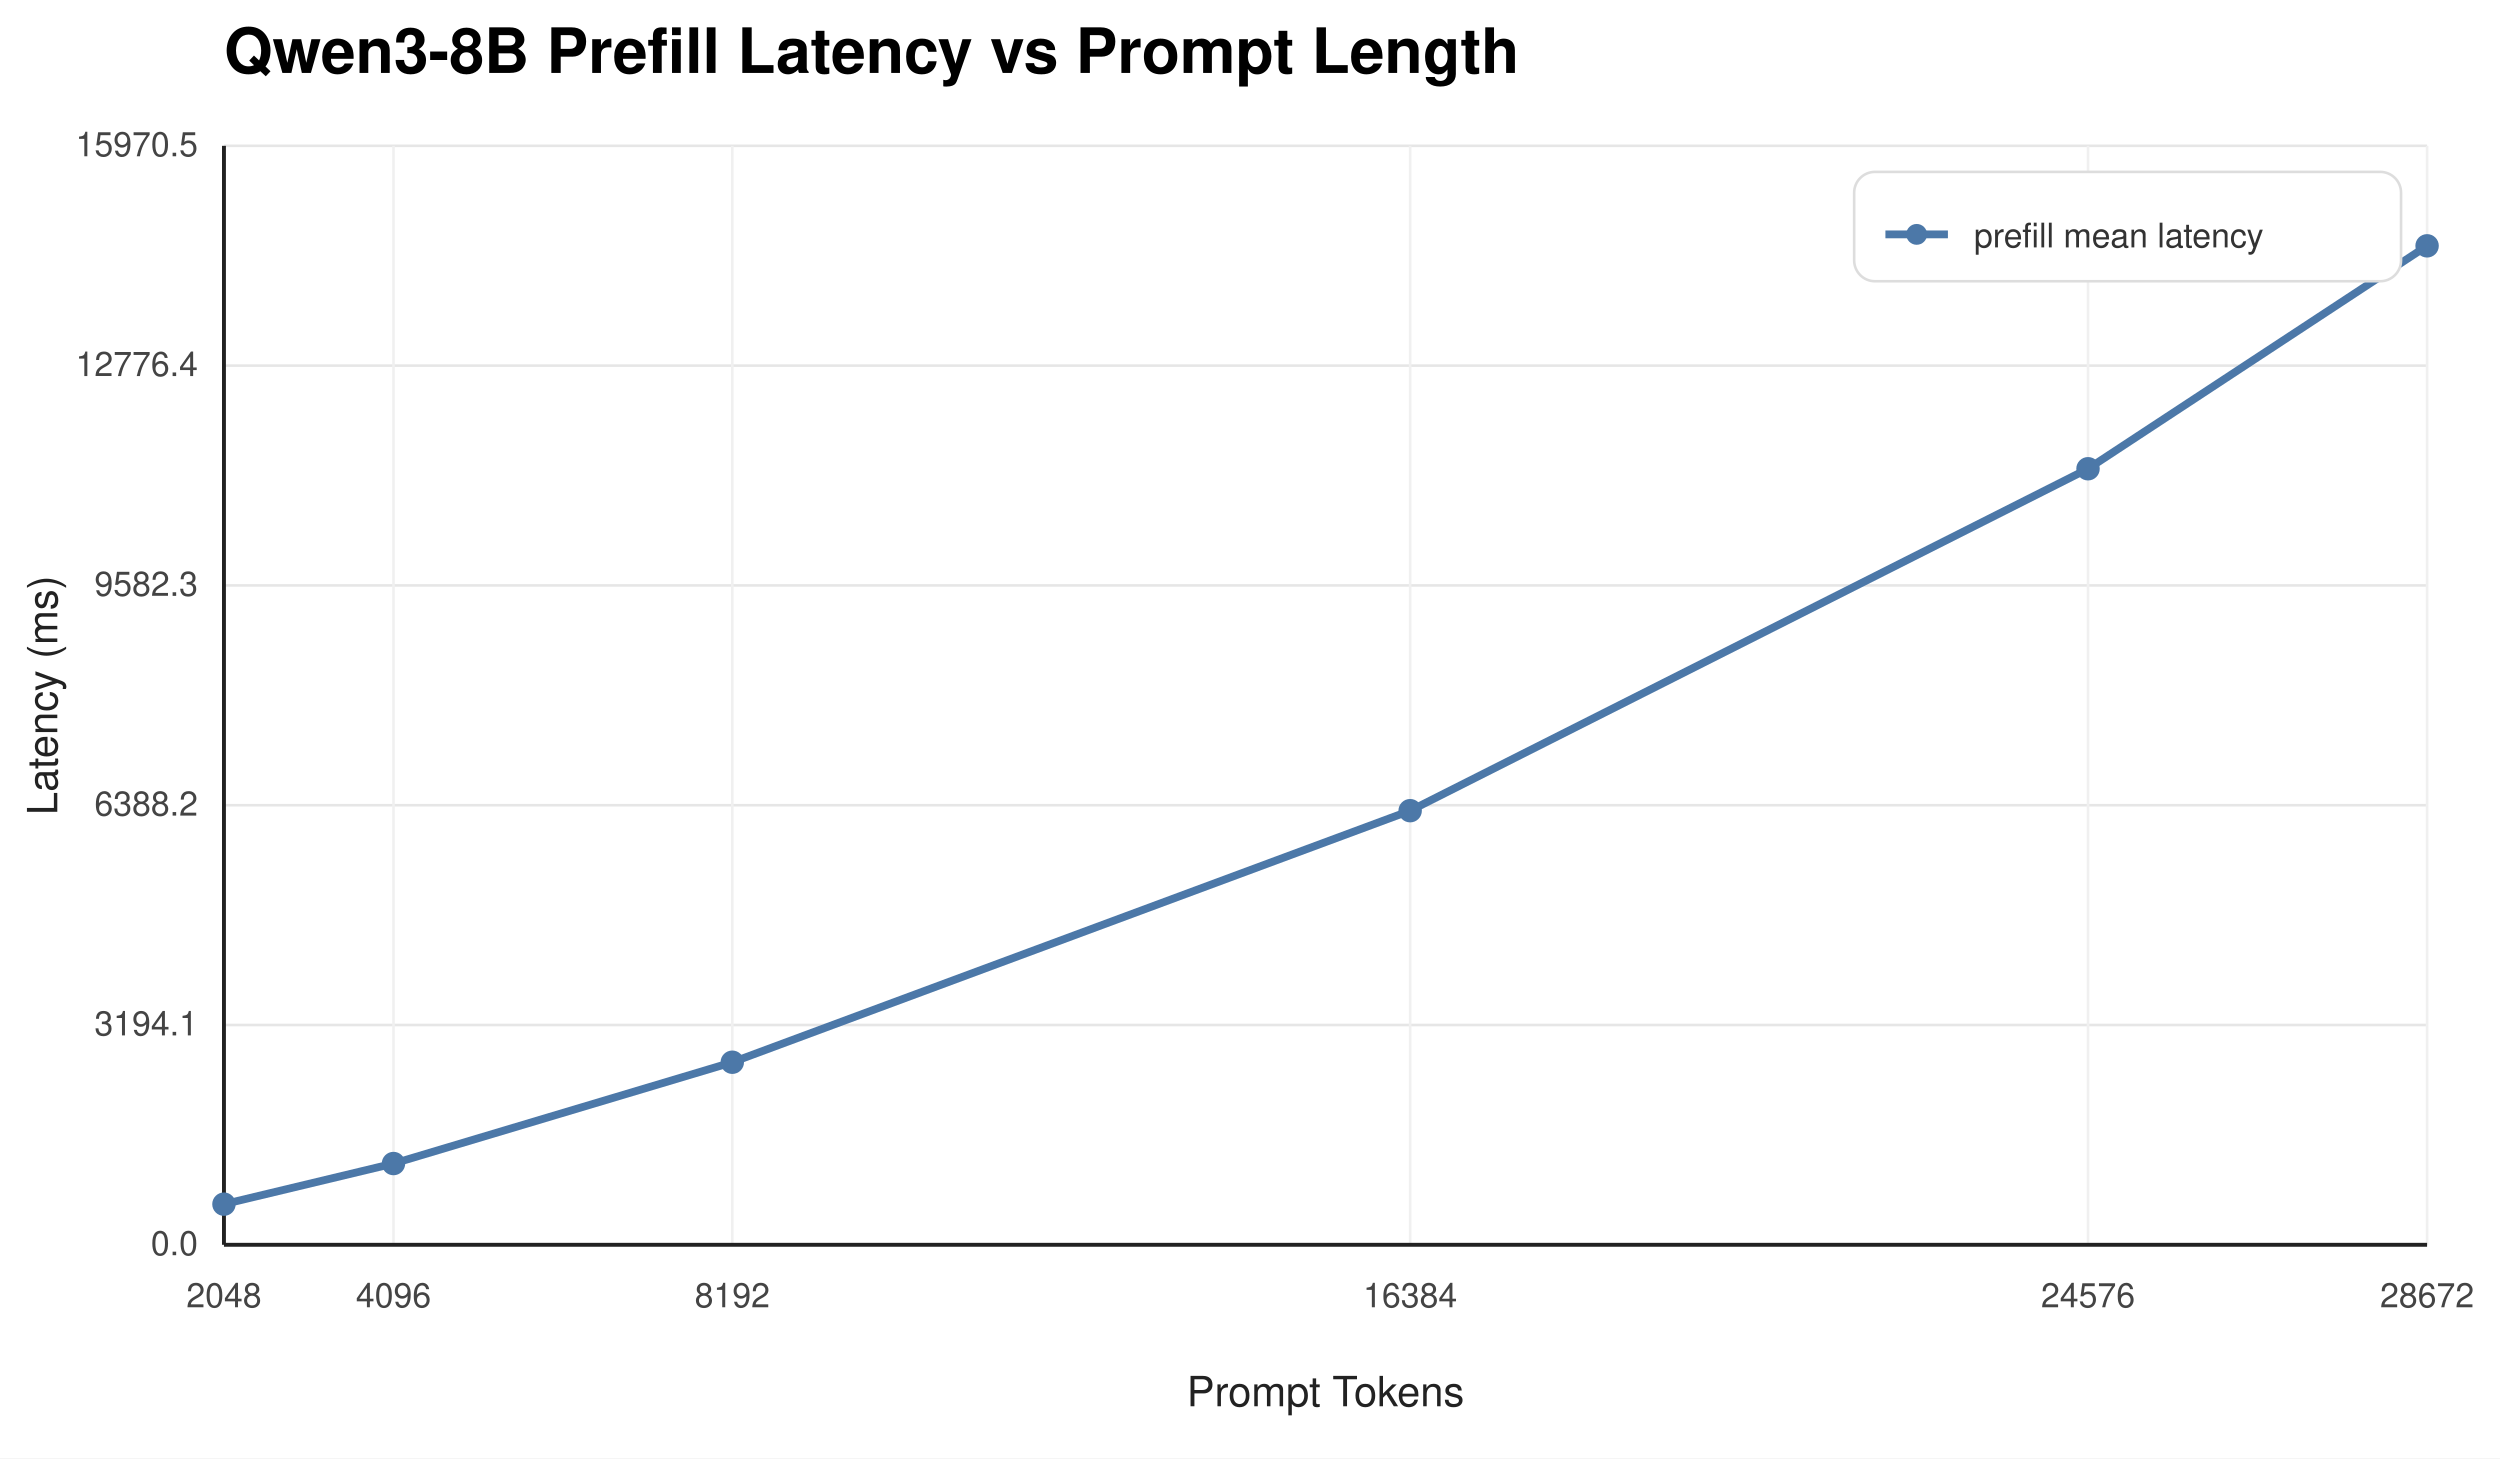
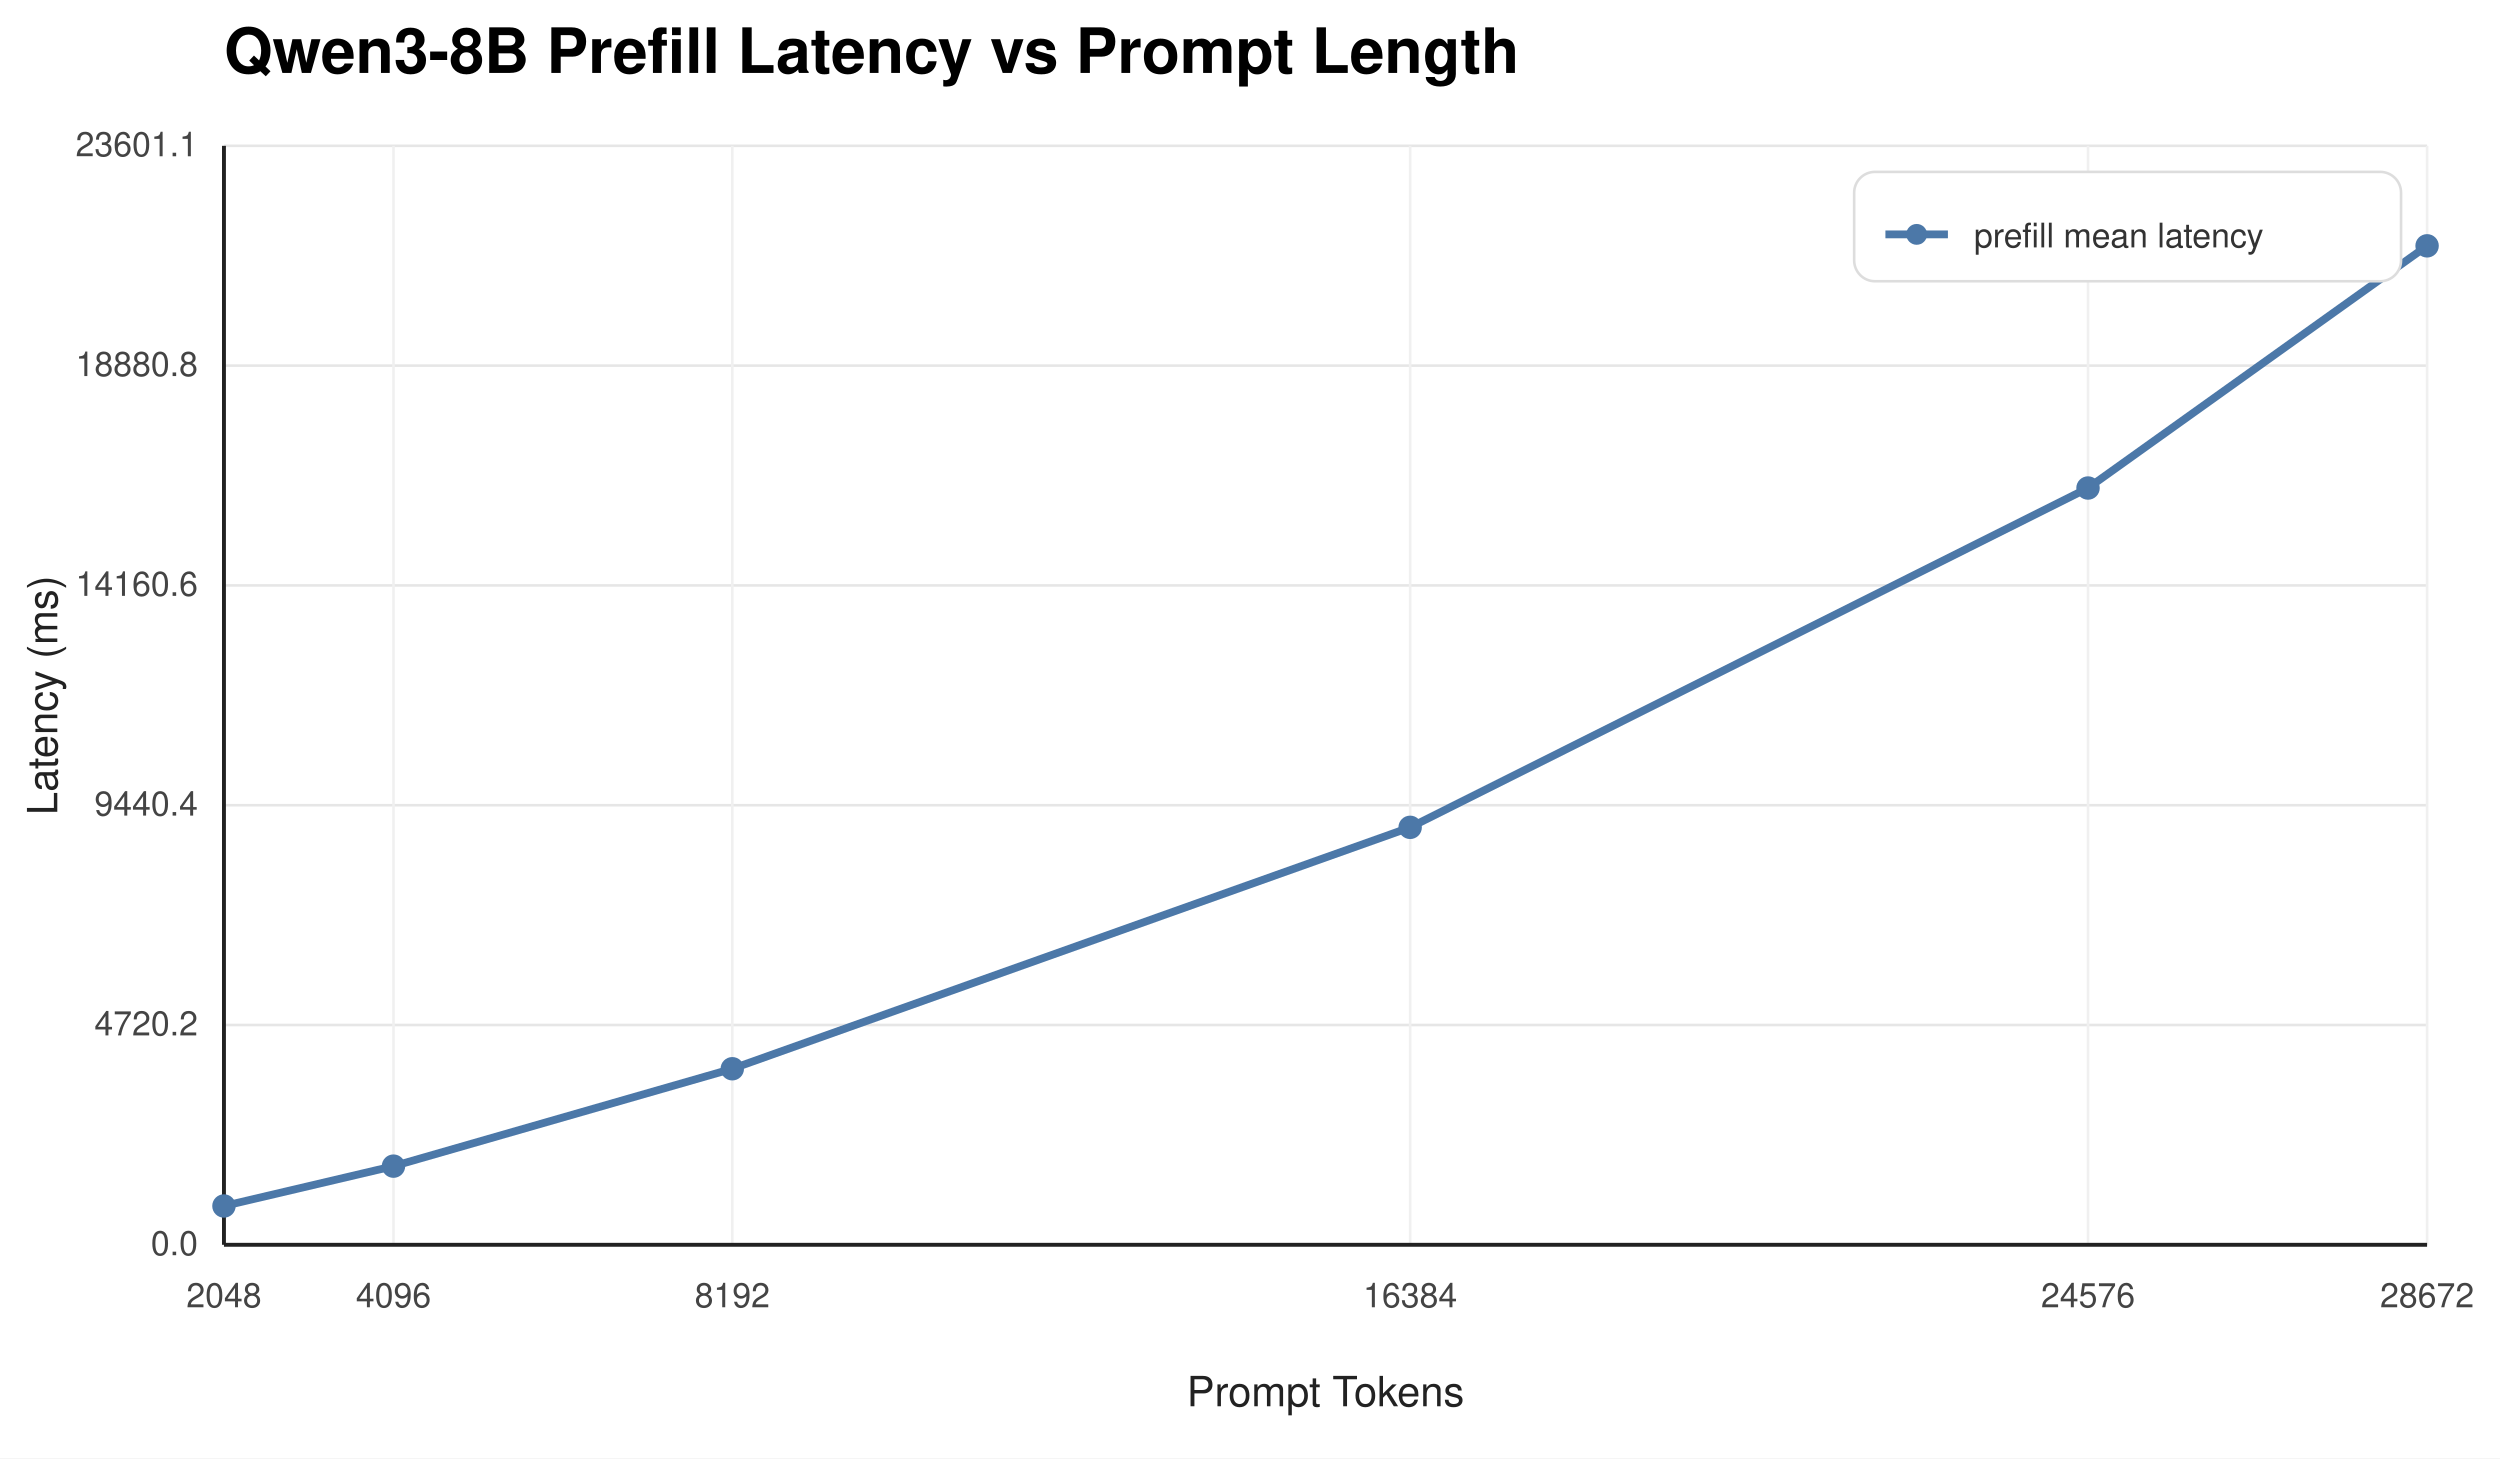
<svg xmlns="http://www.w3.org/2000/svg" width="960" height="560" viewBox="0 0 960 560">
  <rect width="960" height="560" fill="white" />
  <text x="86" y="28" font-size="24" font-family="Helvetica, Arial, sans-serif" font-weight="700">Qwen3-8B Prefill Latency vs Prompt Length</text>
  <line x1="86" y1="478.0" x2="932" y2="478.0" stroke="#e6e6e6" stroke-width="1" />
  <text x="76" y="482.0" text-anchor="end" font-size="13" fill="#444" font-family="Helvetica, Arial, sans-serif">0.0</text>
  <line x1="86" y1="393.6" x2="932" y2="393.6" stroke="#e6e6e6" stroke-width="1" />
-   <text x="76" y="397.6" text-anchor="end" font-size="13" fill="#444" font-family="Helvetica, Arial, sans-serif">3194.1</text>
+   <text x="76" y="397.6" text-anchor="end" font-size="13" fill="#444" font-family="Helvetica, Arial, sans-serif">4720.2</text>
  <line x1="86" y1="309.2" x2="932" y2="309.2" stroke="#e6e6e6" stroke-width="1" />
-   <text x="76" y="313.2" text-anchor="end" font-size="13" fill="#444" font-family="Helvetica, Arial, sans-serif">6388.2</text>
+   <text x="76" y="313.2" text-anchor="end" font-size="13" fill="#444" font-family="Helvetica, Arial, sans-serif">9440.4</text>
  <line x1="86" y1="224.8" x2="932" y2="224.8" stroke="#e6e6e6" stroke-width="1" />
-   <text x="76" y="228.8" text-anchor="end" font-size="13" fill="#444" font-family="Helvetica, Arial, sans-serif">9582.3</text>
+   <text x="76" y="228.8" text-anchor="end" font-size="13" fill="#444" font-family="Helvetica, Arial, sans-serif">14160.6</text>
  <line x1="86" y1="140.4" x2="932" y2="140.4" stroke="#e6e6e6" stroke-width="1" />
-   <text x="76" y="144.4" text-anchor="end" font-size="13" fill="#444" font-family="Helvetica, Arial, sans-serif">12776.4</text>
+   <text x="76" y="144.4" text-anchor="end" font-size="13" fill="#444" font-family="Helvetica, Arial, sans-serif">18880.8</text>
  <line x1="86" y1="56.0" x2="932" y2="56.0" stroke="#e6e6e6" stroke-width="1" />
-   <text x="76" y="60.0" text-anchor="end" font-size="13" fill="#444" font-family="Helvetica, Arial, sans-serif">15970.5</text>
+   <text x="76" y="60.0" text-anchor="end" font-size="13" fill="#444" font-family="Helvetica, Arial, sans-serif">23601.1</text>
  <line x1="86.0" y1="56" x2="86.0" y2="478" stroke="#f0f0f0" stroke-width="1" />
  <text x="86.0" y="502" text-anchor="middle" font-size="13" fill="#444" font-family="Helvetica, Arial, sans-serif">2048</text>
  <line x1="151.1" y1="56" x2="151.1" y2="478" stroke="#f0f0f0" stroke-width="1" />
  <text x="151.1" y="502" text-anchor="middle" font-size="13" fill="#444" font-family="Helvetica, Arial, sans-serif">4096</text>
  <line x1="281.2" y1="56" x2="281.2" y2="478" stroke="#f0f0f0" stroke-width="1" />
  <text x="281.2" y="502" text-anchor="middle" font-size="13" fill="#444" font-family="Helvetica, Arial, sans-serif">8192</text>
  <line x1="541.5" y1="56" x2="541.5" y2="478" stroke="#f0f0f0" stroke-width="1" />
  <text x="541.5" y="502" text-anchor="middle" font-size="13" fill="#444" font-family="Helvetica, Arial, sans-serif">16384</text>
  <line x1="801.8" y1="56" x2="801.8" y2="478" stroke="#f0f0f0" stroke-width="1" />
  <text x="801.8" y="502" text-anchor="middle" font-size="13" fill="#444" font-family="Helvetica, Arial, sans-serif">24576</text>
  <line x1="932.0" y1="56" x2="932.0" y2="478" stroke="#f0f0f0" stroke-width="1" />
  <text x="932.0" y="502" text-anchor="middle" font-size="13" fill="#444" font-family="Helvetica, Arial, sans-serif">28672</text>
  <line x1="86" y1="478" x2="932" y2="478" stroke="#222" stroke-width="1.5" />
  <line x1="86" y1="56" x2="86" y2="478" stroke="#222" stroke-width="1.5" />
-   <path d="M 86.0 462.4 L 151.1 446.8 L 281.2 407.9 L 541.5 311.3 L 801.8 180.0 L 932.0 94.4" fill="none" stroke="#4C78A8" stroke-width="3" stroke-linejoin="round" stroke-linecap="round" />
-   <circle cx="86.0" cy="462.4" r="4.5" fill="#4C78A8" />
-   <circle cx="151.1" cy="446.8" r="4.5" fill="#4C78A8" />
-   <circle cx="281.2" cy="407.9" r="4.5" fill="#4C78A8" />
-   <circle cx="541.5" cy="311.3" r="4.5" fill="#4C78A8" />
-   <circle cx="801.8" cy="180.0" r="4.5" fill="#4C78A8" />
+   <path d="M 86.0 463.1 L 151.1 447.8 L 281.2 410.4 L 541.5 317.7 L 801.8 187.4 L 932.0 94.4" fill="none" stroke="#4C78A8" stroke-width="3" stroke-linejoin="round" stroke-linecap="round" />
+   <circle cx="86.0" cy="463.1" r="4.5" fill="#4C78A8" />
+   <circle cx="151.1" cy="447.8" r="4.5" fill="#4C78A8" />
+   <circle cx="281.2" cy="410.4" r="4.5" fill="#4C78A8" />
+   <circle cx="541.5" cy="317.7" r="4.5" fill="#4C78A8" />
+   <circle cx="801.8" cy="187.4" r="4.5" fill="#4C78A8" />
  <circle cx="932.0" cy="94.4" r="4.5" fill="#4C78A8" />
  <rect x="712" y="66" width="210" height="42" rx="8" fill="#ffffff" stroke="#dddddd" />
  <line x1="724" y1="90" x2="748" y2="90" stroke="#4C78A8" stroke-width="3" />
  <circle cx="736" cy="90" r="4" fill="#4C78A8" />
  <text x="758" y="95" font-size="13" fill="#333" font-family="Helvetica, Arial, sans-serif">prefill mean latency</text>
  <text x="509.0" y="540" text-anchor="middle" font-size="16" fill="#222" font-family="Helvetica, Arial, sans-serif">Prompt Tokens</text>
  <text x="22" y="267.0" text-anchor="middle" font-size="16" fill="#222" font-family="Helvetica, Arial, sans-serif" transform="rotate(-90 22,267.0)">Latency (ms)</text>
</svg>
